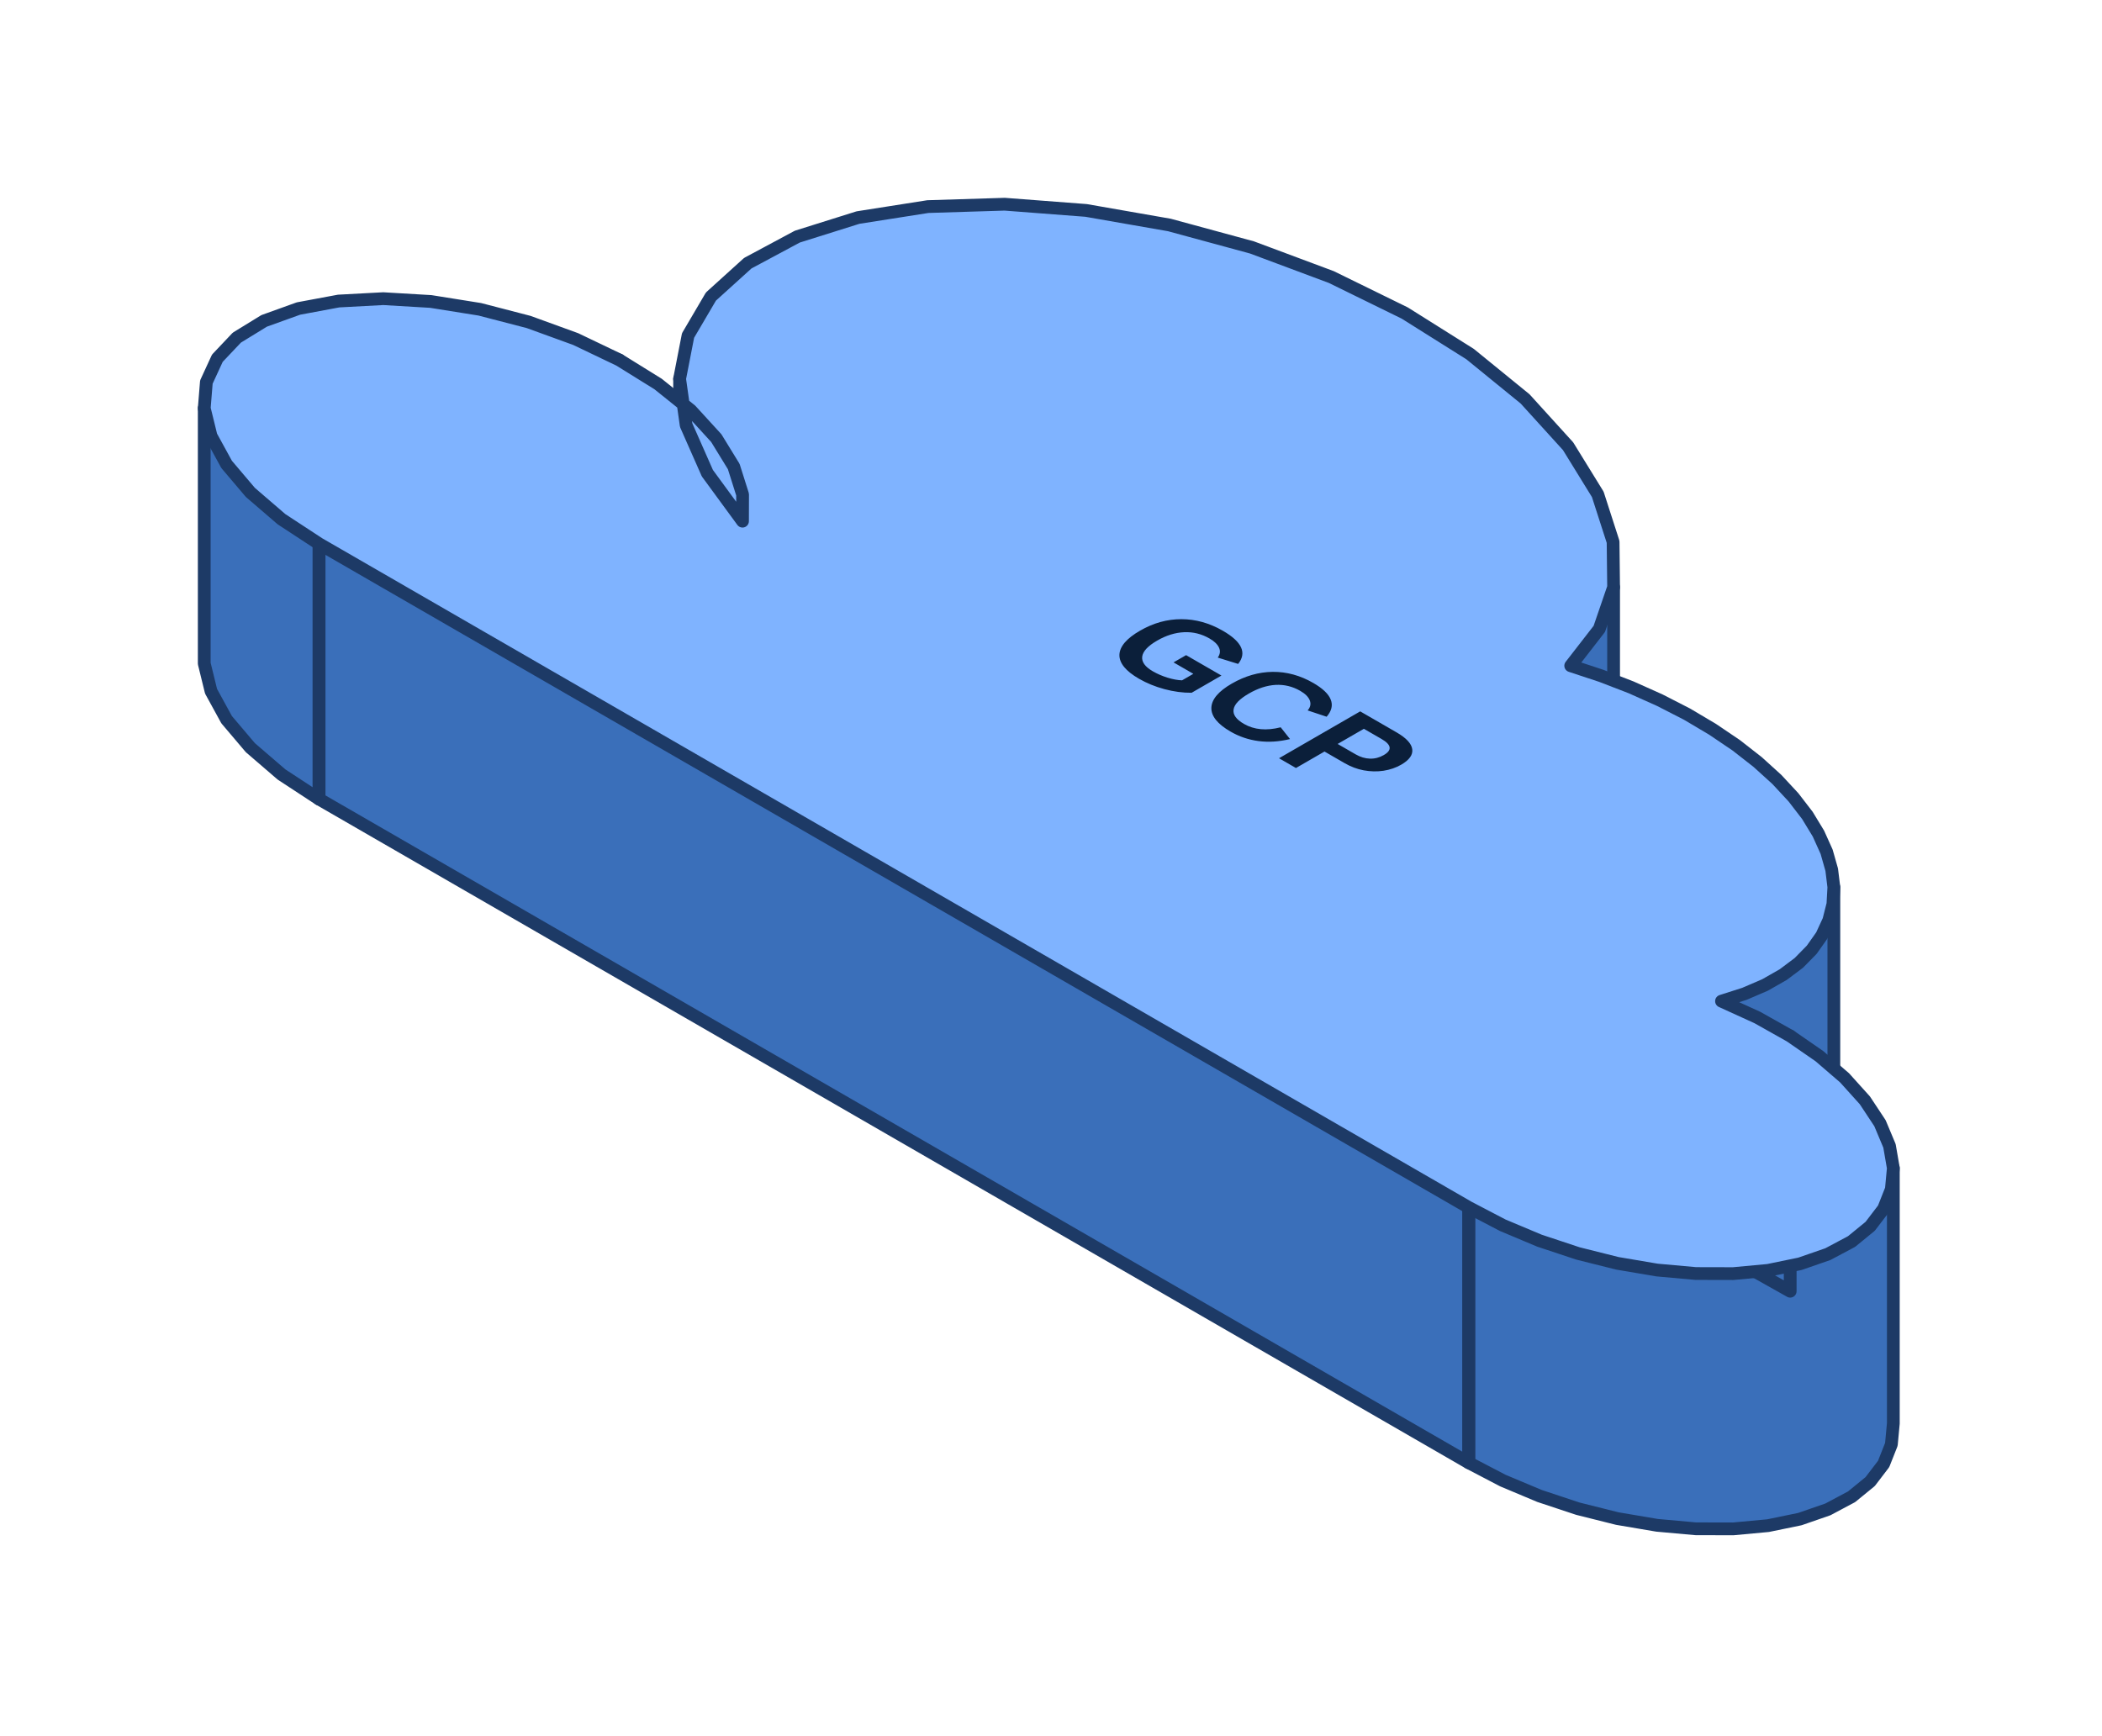
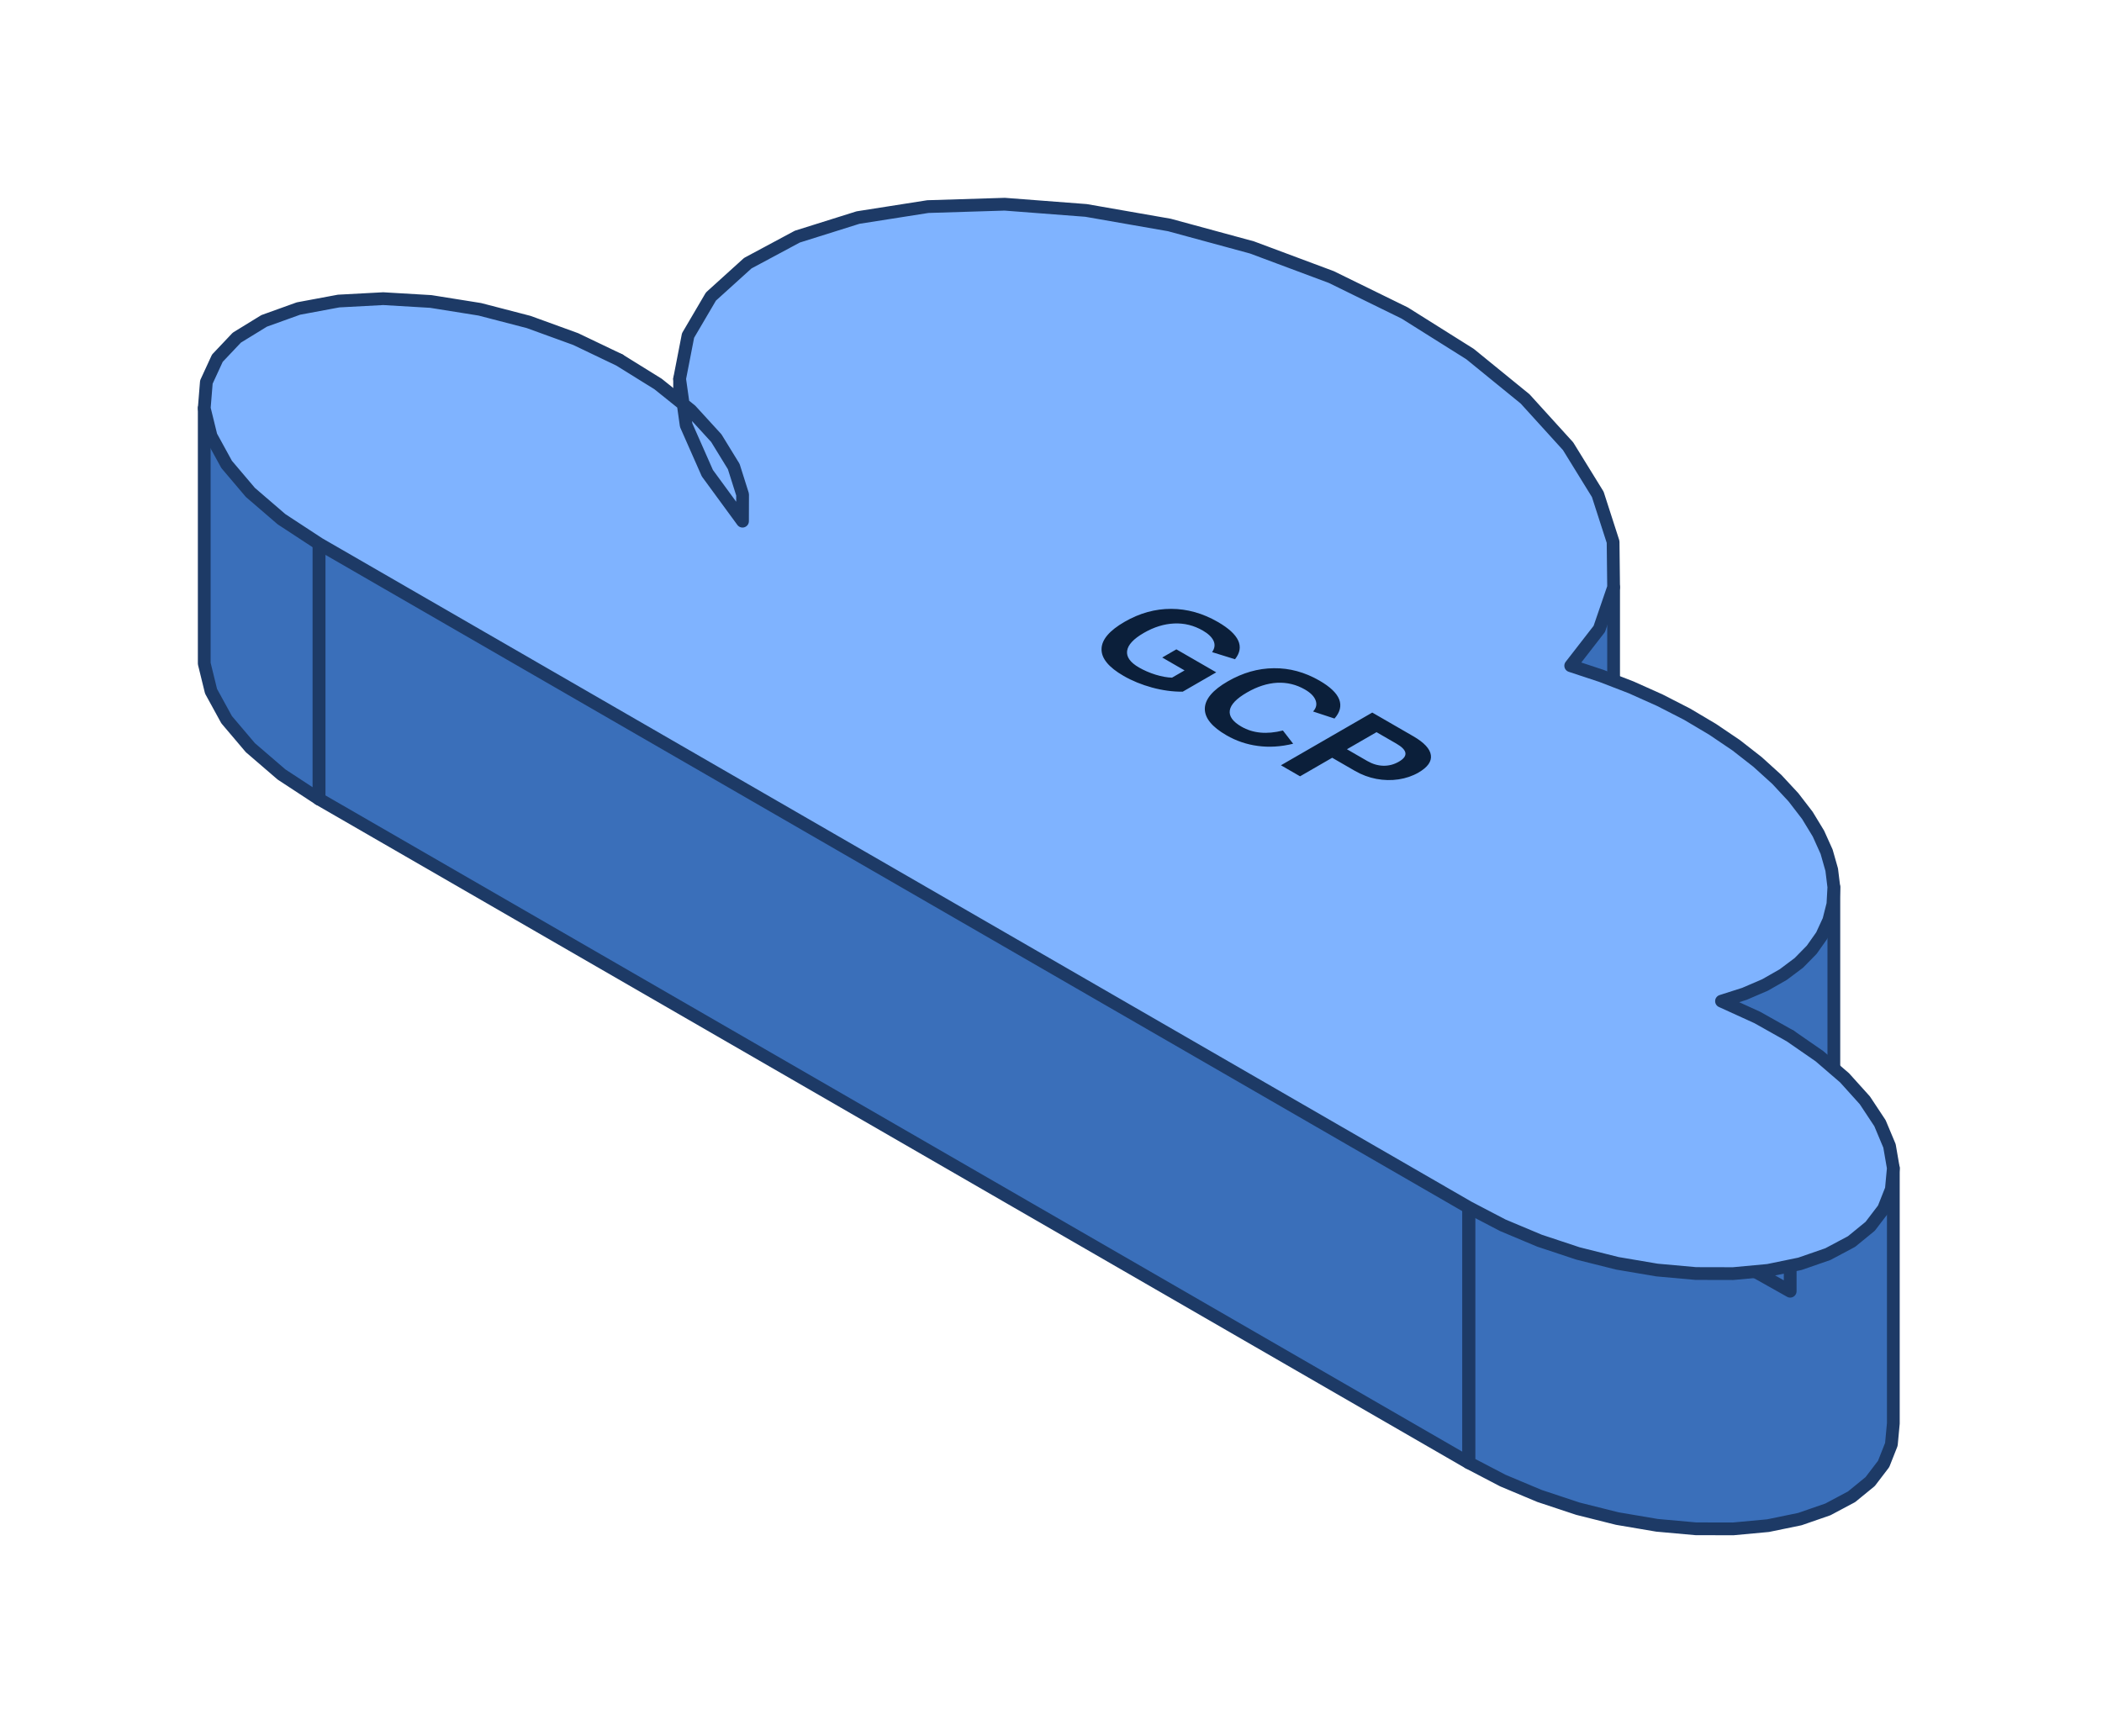
<svg xmlns="http://www.w3.org/2000/svg" viewBox="0 0 247 204" width="247" height="204">
  <g data-face="wrap">
    <polygon data-face="side" points="87.25,61.25 83.12,55.61 80.63,49.97 79.86,44.52 79.86,74.52 80.63,79.97 83.12,85.61 87.25,91.25" fill="#3A6FBA" stroke="none" />
    <polygon data-face="side" points="189.61,69.01 187.93,73.91 184.57,78.24 184.57,108.24 187.93,103.91 189.61,99.01" fill="#3A6FBA" stroke="none" />
    <polygon data-face="side" points="215.49,104.26 215.38,106.25 214.90,108.15 214.07,109.95 212.89,111.62 211.38,113.16 209.54,114.54 207.40,115.76 204.98,116.80 202.29,117.66 202.29,147.66 204.98,146.80 207.40,145.76 209.54,144.54 211.38,143.16 212.89,141.62 214.07,139.95 214.90,138.15 215.38,136.25 215.49,134.26" fill="#3A6FBA" stroke="none" />
    <polygon data-face="side" points="202.29,117.66 206.50,119.58 210.36,121.75 210.36,151.75 206.50,149.58 202.29,147.66" fill="#3A6FBA" stroke="none" />
    <polygon data-face="side" points="222.48,137.28 222.25,139.75 221.34,142.05 219.76,144.12 217.57,145.91 214.79,147.39 211.50,148.53 207.76,149.30 203.66,149.68 199.27,149.67 194.71,149.26 190.05,148.47 185.42,147.31 180.90,145.81 176.59,144.00 172.59,141.91 172.59,171.91 176.59,174.00 180.90,175.81 185.42,177.31 190.05,178.47 194.71,179.26 199.27,179.67 203.66,179.68 207.76,179.30 211.50,178.53 214.79,177.39 217.57,175.91 219.76,174.12 221.34,172.05 222.25,169.75 222.48,167.28" fill="#3A6FBA" stroke="none" />
    <polygon data-face="side" points="172.59,141.91 37.49,63.91 37.49,93.91 172.59,171.91" fill="#3A6FBA" stroke="none" />
    <polygon data-face="side" points="37.49,63.91 33.08,61.02 29.42,57.87 26.63,54.58 24.80,51.24 24.00,47.98 24.00,77.98 24.80,81.24 26.63,84.58 29.42,87.87 33.08,91.02 37.49,93.91" fill="#3A6FBA" stroke="none" />
    <polygon data-face="side" points="72.77,42.30 77.33,45.13 81.18,48.22 84.17,51.49 86.22,54.83 87.26,58.12 87.26,88.12 86.22,84.83 84.17,81.49 81.18,78.22 77.33,75.13 72.77,72.30" fill="#3A6FBA" stroke="none" />
    <path data-face="outline" d="M 87.25 61.25 L 87.25 91.25 L 83.12 85.61 L 80.63 79.97 L 79.86 74.52 L 79.86 44.52" fill="none" stroke="#1D3A66" stroke-width="1.50" stroke-linejoin="round" stroke-linecap="round" />
    <path data-face="outline" d="M 189.61 69.01 L 189.61 99.01 L 187.93 103.91 L 184.57 108.24 L 184.57 78.24" fill="none" stroke="#1D3A66" stroke-width="1.50" stroke-linejoin="round" stroke-linecap="round" />
    <path data-face="outline" d="M 215.49 104.26 L 215.49 134.26 L 215.38 136.25 L 214.90 138.15 L 214.07 139.95 L 212.89 141.62 L 211.38 143.16 L 209.54 144.54 L 207.40 145.76 L 204.98 146.80 L 202.29 147.66 L 202.29 117.66" fill="none" stroke="#1D3A66" stroke-width="1.50" stroke-linejoin="round" stroke-linecap="round" />
    <path data-face="outline" d="M 202.29 117.66 L 202.29 147.66 L 206.50 149.58 L 210.36 151.75 L 210.36 121.75" fill="none" stroke="#1D3A66" stroke-width="1.50" stroke-linejoin="round" stroke-linecap="round" />
    <path data-face="outline" d="M 222.48 137.28 L 222.48 167.28 L 222.25 169.75 L 221.34 172.05 L 219.76 174.12 L 217.57 175.91 L 214.79 177.39 L 211.50 178.53 L 207.76 179.30 L 203.66 179.68 L 199.27 179.67 L 194.71 179.26 L 190.05 178.47 L 185.42 177.31 L 180.90 175.81 L 176.59 174.00 L 172.59 171.91 L 172.59 141.91" fill="none" stroke="#1D3A66" stroke-width="1.50" stroke-linejoin="round" stroke-linecap="round" />
    <path data-face="outline" d="M 172.59 141.91 L 172.59 171.91 L 37.49 93.91 L 37.49 63.91" fill="none" stroke="#1D3A66" stroke-width="1.50" stroke-linejoin="round" stroke-linecap="round" />
    <path data-face="outline" d="M 37.49 63.91 L 37.49 93.91 L 33.08 91.02 L 29.42 87.87 L 26.63 84.58 L 24.80 81.24 L 24.00 77.98 L 24.00 47.98" fill="none" stroke="#1D3A66" stroke-width="1.50" stroke-linejoin="round" stroke-linecap="round" />
    <path data-face="outline" d="M 72.77 42.30 L 72.77 72.30 L 77.33 75.13 L 81.18 78.22 L 84.17 81.49 L 86.22 84.83 L 87.26 88.12 L 87.26 58.12" fill="none" stroke="#1D3A66" stroke-width="1.50" stroke-linejoin="round" stroke-linecap="round" />
    <path data-face="top" d="M 87.25 61.25 L 83.12 55.61 L 80.63 49.97 L 79.86 44.52 L 80.85 39.43 L 83.54 34.85 L 87.87 30.93 L 93.69 27.81 L 100.82 25.57 L 109.03 24.28 L 118.06 24.00 L 127.62 24.73 L 137.41 26.44 L 147.12 29.08 L 156.44 32.56 L 165.07 36.79 L 172.74 41.61 L 179.21 46.88 L 184.26 52.44 L 187.75 58.10 L 189.55 63.68 L 189.61 69.01 L 187.93 73.91 L 184.57 78.24 L 184.57 78.24 L 188.17 79.43 L 191.67 80.78 L 195.04 82.29 L 198.24 83.93 L 201.24 85.71 L 204.02 87.59 L 206.54 89.56 L 208.79 91.60 L 210.74 93.70 L 212.38 95.83 L 213.68 97.97 L 214.64 100.10 L 215.24 102.21 L 215.49 104.26 L 215.38 106.25 L 214.90 108.15 L 214.07 109.95 L 212.89 111.62 L 211.38 113.16 L 209.54 114.54 L 207.40 115.76 L 204.98 116.80 L 202.29 117.66 L 202.29 117.66 L 206.50 119.58 L 210.36 121.75 L 213.80 124.13 L 216.75 126.67 L 219.13 129.31 L 220.91 132.00 L 222.03 134.67 L 222.48 137.28 L 222.25 139.75 L 221.34 142.05 L 219.76 144.12 L 217.57 145.91 L 214.79 147.39 L 211.50 148.53 L 207.76 149.30 L 203.66 149.68 L 199.27 149.67 L 194.71 149.26 L 190.05 148.47 L 185.42 147.31 L 180.90 145.81 L 176.59 144.00 L 172.59 141.91 L 172.59 141.91 L 37.49 63.91 L 37.49 63.91 L 33.08 61.02 L 29.42 57.87 L 26.63 54.58 L 24.80 51.24 L 24.00 47.98 L 24.25 44.90 L 25.54 42.10 L 27.83 39.68 L 31.04 37.71 L 35.07 36.26 L 39.79 35.38 L 45.03 35.10 L 50.62 35.43 L 56.38 36.35 L 62.12 37.84 L 67.65 39.85 L 72.77 42.30 L 77.33 45.13 L 81.18 48.22 L 84.17 51.49 L 86.22 54.83 L 87.26 58.12 L 87.25 61.25 Z" fill="#7FB3FF" stroke="#1D3A66" stroke-width="1.50" stroke-linejoin="round" />
    <g data-face="top-content" transform="matrix(0.866 0.5 -0.866 0.5 148.44 82.44)">
-       <text x="0.00" y="0.00" dy=".35em" font-family="Helvetica Neue, Arial, sans-serif" font-size="16.00" font-weight="600" fill="#0B1F3A" text-anchor="middle">GCP</text>
+       <text x="0.00" y="0.00" dy=".35em" font-family="Helvetica Neue, Arial, sans-serif" font-size="18.00" font-weight="600" fill="#0B1F3A" text-anchor="middle">GCP</text>
    </g>
  </g>
</svg>
